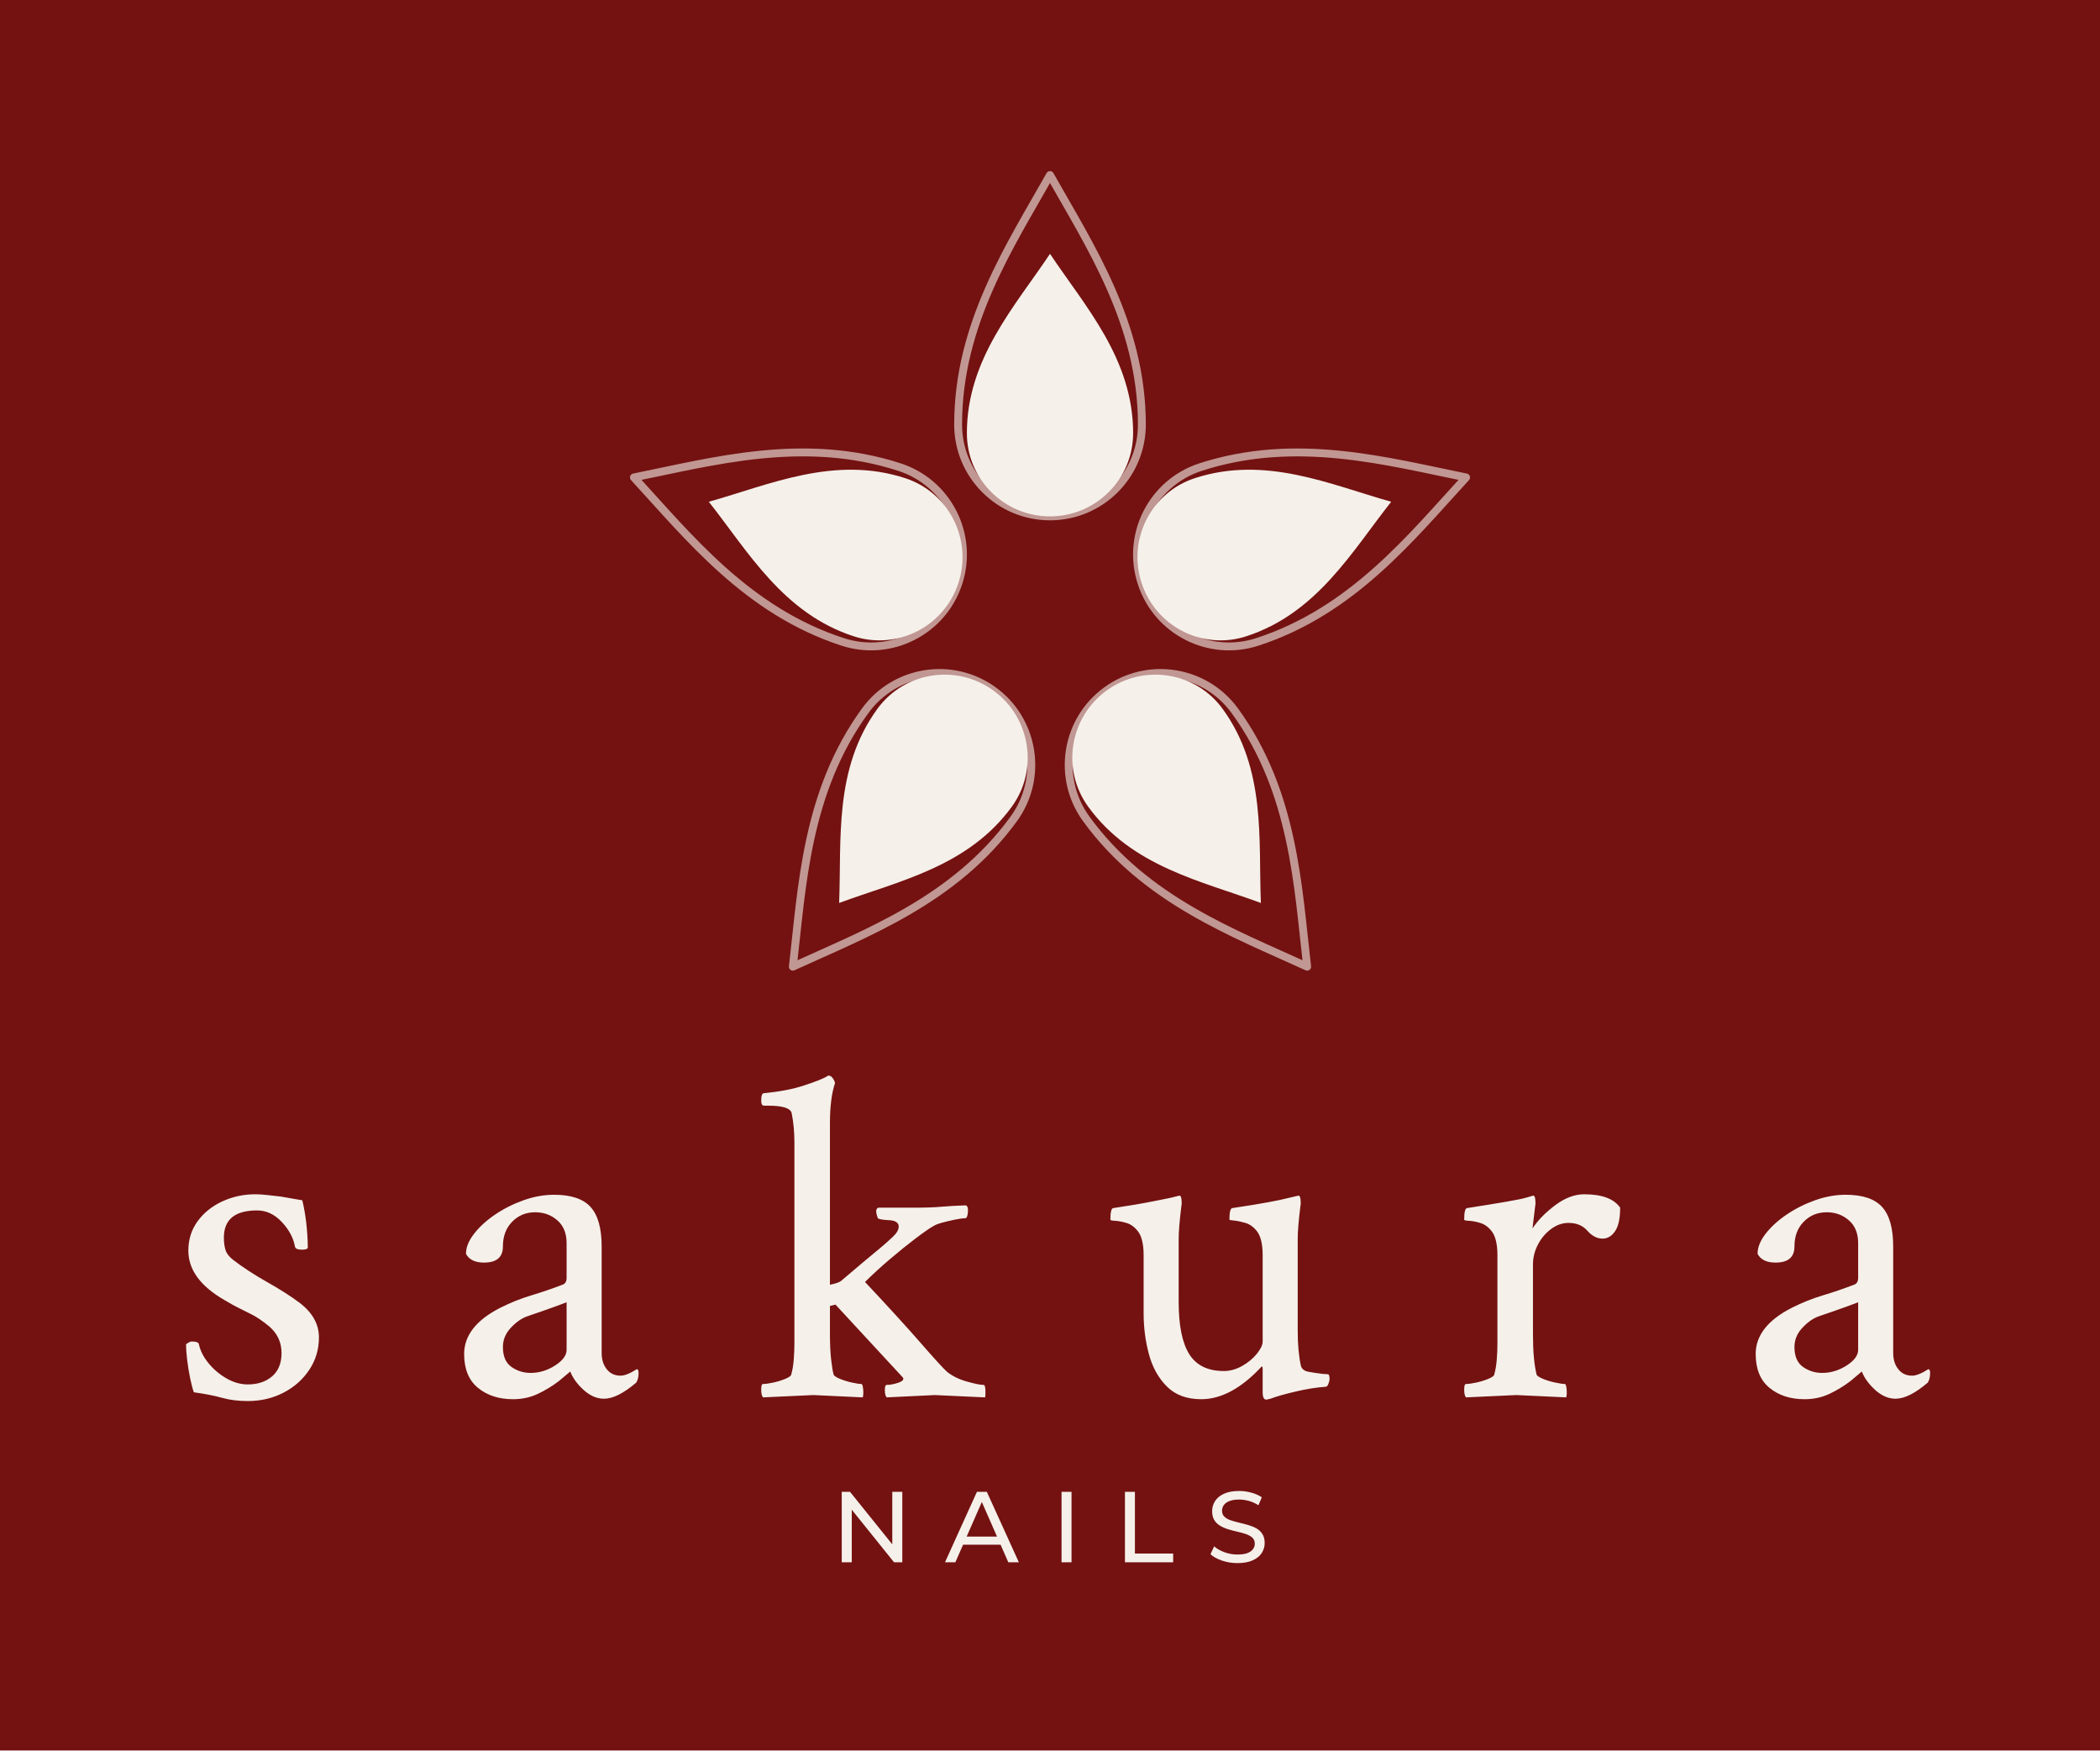
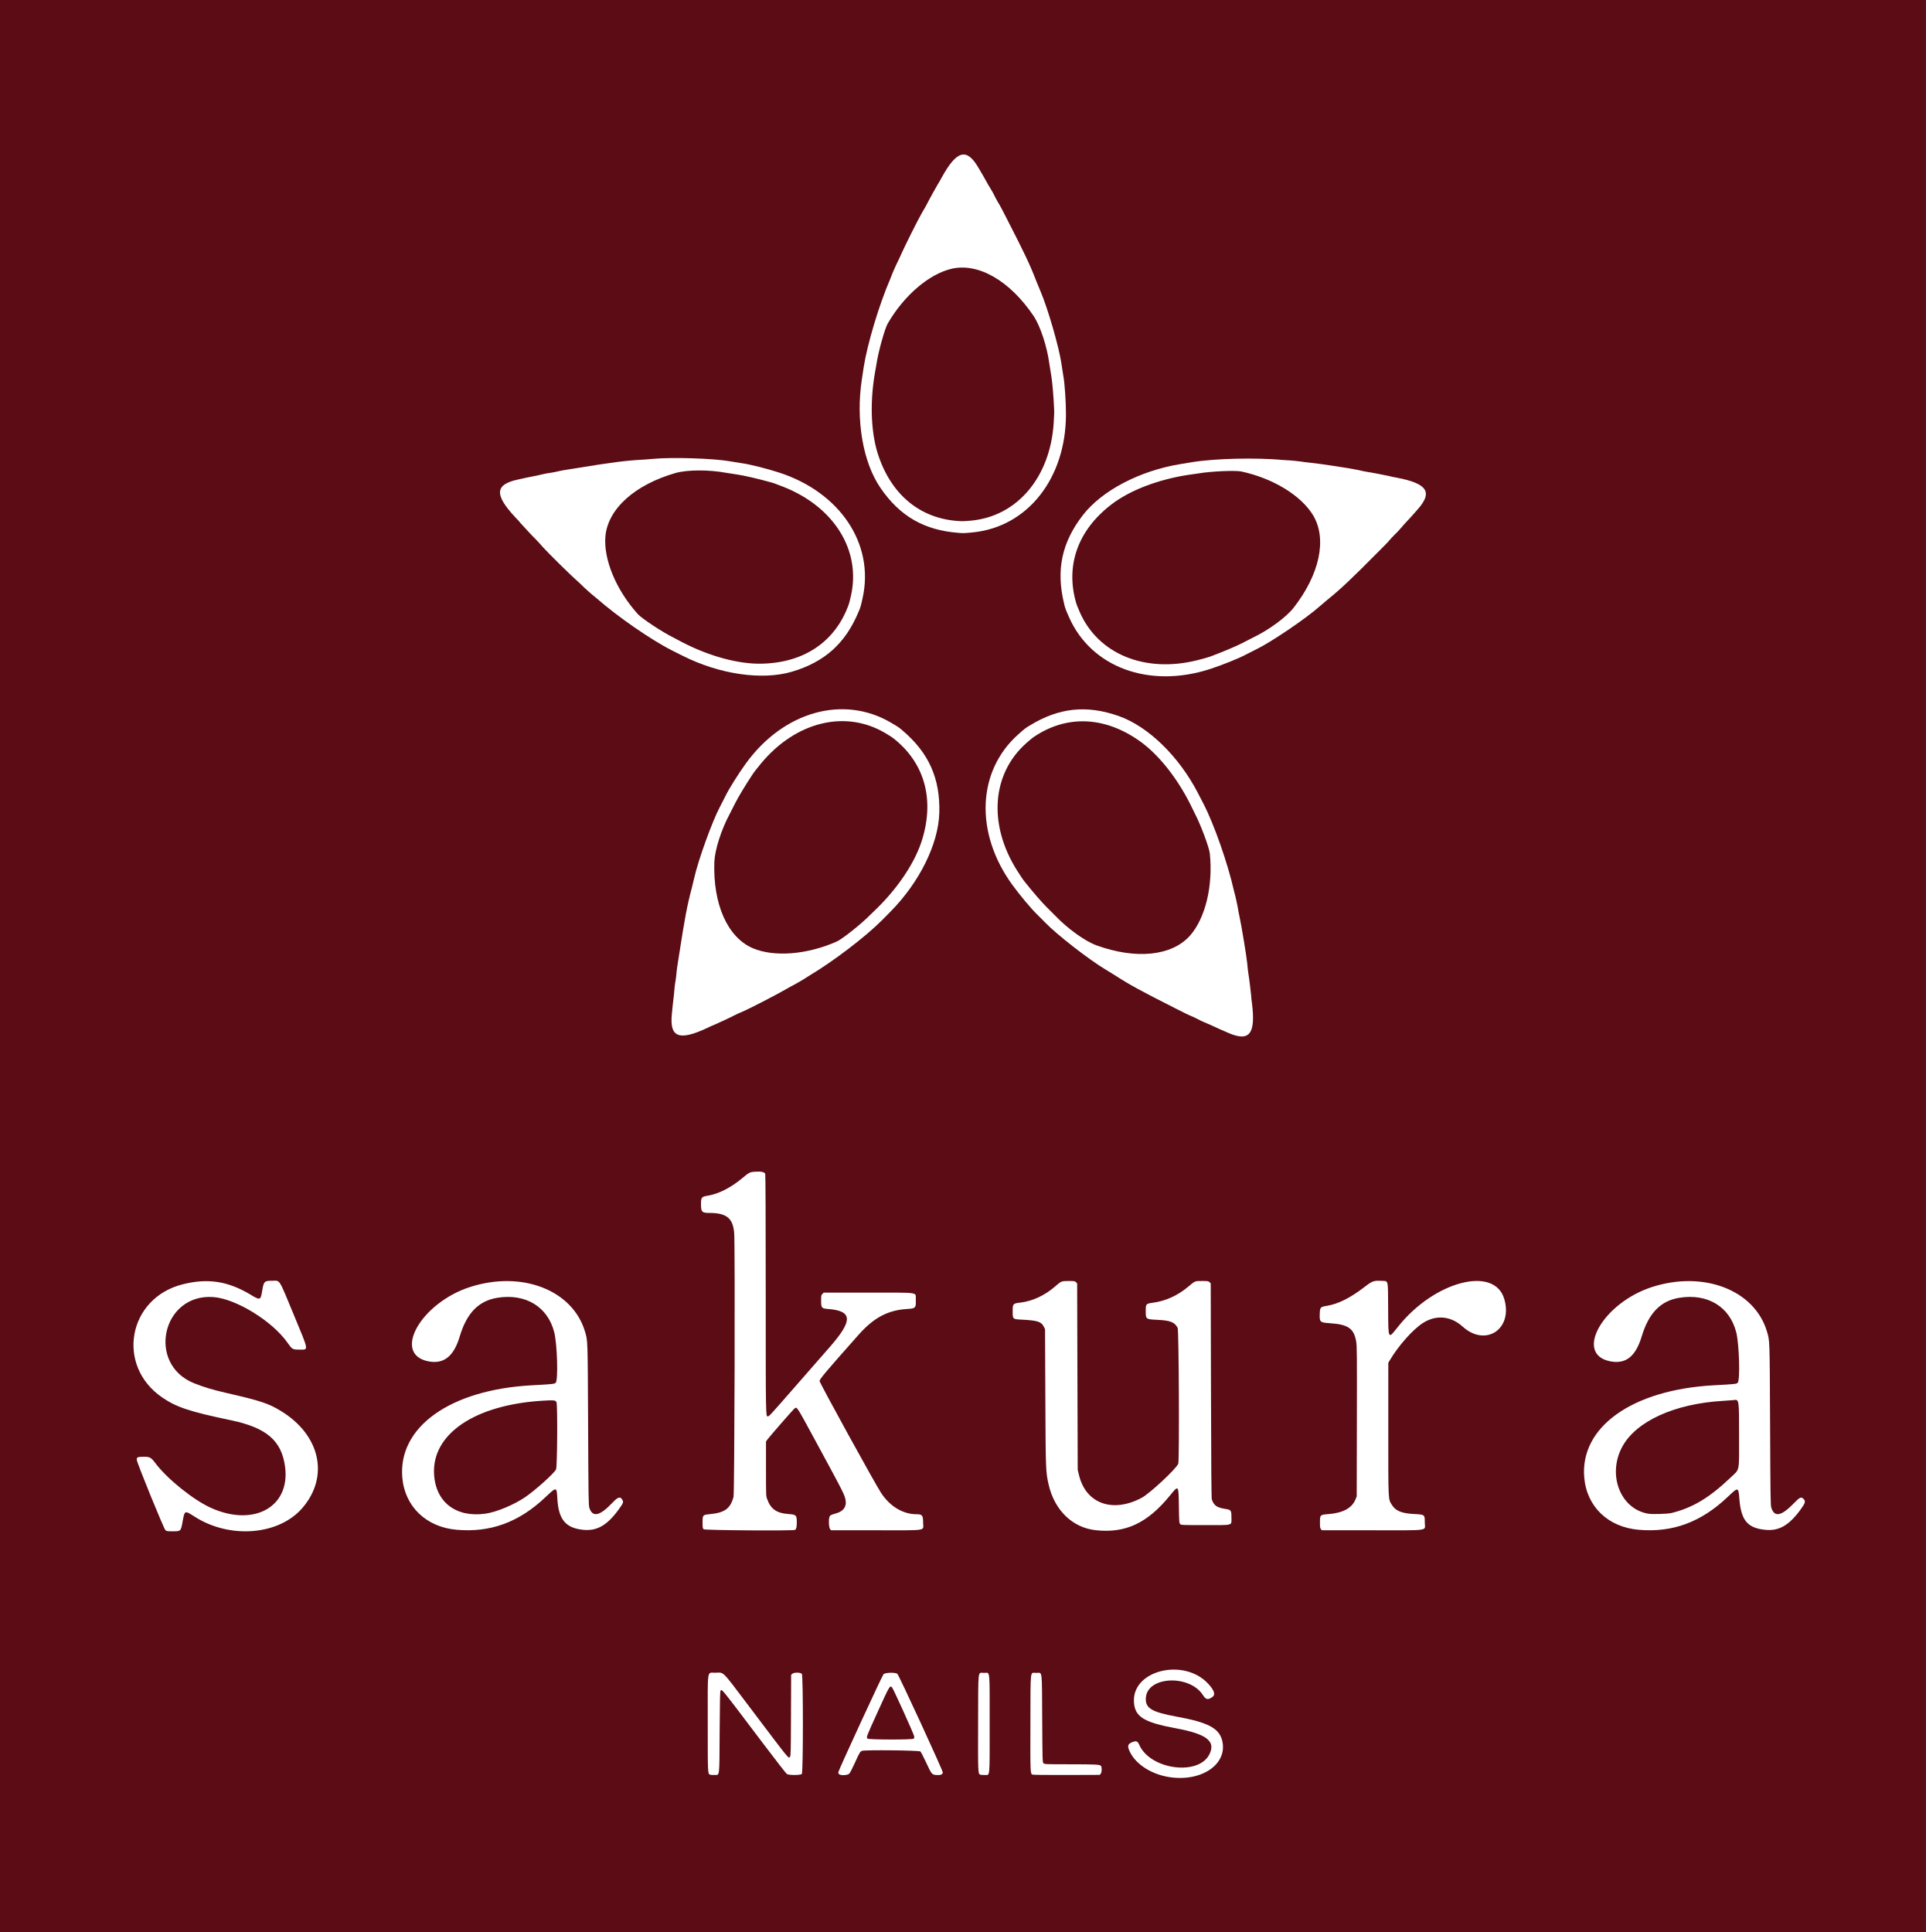
- <svg xmlns="http://www.w3.org/2000/svg" viewBox="-240 -140 480 400" width="480" height="400">
-   <rect x="-240" y="-140" width="480" height="400" fill="#741211" />
-   <g>
-     <path transform="rotate(0)" d="M0,-100 C9,-84 21,-66 21,-43 A21,21 0 0 1 -21,-43 C-21,-66 -9,-84 0,-100 Z" fill="none" stroke="#F5F0EA" stroke-opacity="0.6" stroke-width="1.8" stroke-linejoin="round" />
-     <path transform="rotate(0)" d="M0,-82 C8,-70 19,-58 19,-41 A19,19 0 0 1 -19,-41 C-19,-58 -8,-70 0,-82 Z" fill="#F5F0EA" />
-     <path transform="rotate(72)" d="M0,-100 C9,-84 21,-66 21,-43 A21,21 0 0 1 -21,-43 C-21,-66 -9,-84 0,-100 Z" fill="none" stroke="#F5F0EA" stroke-opacity="0.6" stroke-width="1.8" stroke-linejoin="round" />
-     <path transform="rotate(72)" d="M0,-82 C8,-70 19,-58 19,-41 A19,19 0 0 1 -19,-41 C-19,-58 -8,-70 0,-82 Z" fill="#F5F0EA" />
-     <path transform="rotate(144)" d="M0,-100 C9,-84 21,-66 21,-43 A21,21 0 0 1 -21,-43 C-21,-66 -9,-84 0,-100 Z" fill="none" stroke="#F5F0EA" stroke-opacity="0.6" stroke-width="1.8" stroke-linejoin="round" />
-     <path transform="rotate(144)" d="M0,-82 C8,-70 19,-58 19,-41 A19,19 0 0 1 -19,-41 C-19,-58 -8,-70 0,-82 Z" fill="#F5F0EA" />
-     <path transform="rotate(216)" d="M0,-100 C9,-84 21,-66 21,-43 A21,21 0 0 1 -21,-43 C-21,-66 -9,-84 0,-100 Z" fill="none" stroke="#F5F0EA" stroke-opacity="0.6" stroke-width="1.8" stroke-linejoin="round" />
-     <path transform="rotate(216)" d="M0,-82 C8,-70 19,-58 19,-41 A19,19 0 0 1 -19,-41 C-19,-58 -8,-70 0,-82 Z" fill="#F5F0EA" />
-     <path transform="rotate(288)" d="M0,-100 C9,-84 21,-66 21,-43 A21,21 0 0 1 -21,-43 C-21,-66 -9,-84 0,-100 Z" fill="none" stroke="#F5F0EA" stroke-opacity="0.6" stroke-width="1.8" stroke-linejoin="round" />
-     <path transform="rotate(288)" d="M0,-82 C8,-70 19,-58 19,-41 A19,19 0 0 1 -19,-41 C-19,-58 -8,-70 0,-82 Z" fill="#F5F0EA" />
+ <svg xmlns="http://www.w3.org/2000/svg" viewBox="380 335 1240 1244" width="1240" height="1244">
+   <rect x="380" y="335" width="1240" height="1244" fill="#5C0C14" />
+   <g transform="translate(999.8,747.6)">
+     <path transform="rotate(0)" d="M-2.7,-69.5C-24.8,-71.2 -40.4,-80.2 -52.9,-98.4C-64.3,-115 -68.9,-142.3 -64.9,-168.4C-64.7,-169.5 -64.2,-173.1 -63.7,-176.3C-61.4,-191 -53.9,-216.1 -46.8,-232.6C-46.5,-233.4 -45.8,-235.1 -45.3,-236.4C-44.8,-237.7 -43.6,-240.3 -42.7,-242.3C-41.7,-244.2 -40.3,-247.3 -39.5,-249.1C-37.4,-253.9 -28.8,-271.1 -26.2,-275.6C-24.9,-277.7 -23.4,-280.4 -22.8,-281.6C-21.7,-283.9 -17.7,-291 -16.1,-293.8C-15.5,-294.7 -14.3,-296.7 -13.5,-298.3C-3.8,-315.9 2.6,-317.6 10.2,-304.5C11,-303.2 12.3,-300.9 13.2,-299.4C14,-298 15.1,-296.1 15.5,-295.3C15.9,-294.6 16.8,-292.9 17.6,-291.7C18.4,-290.4 19.9,-287.9 20.8,-285.9C21.8,-284 22.9,-282 23.3,-281.4C23.7,-280.9 26.1,-276.4 28.6,-271.4C39.7,-249.8 43.3,-242.3 47.6,-231.1C48.5,-228.9 49.6,-226.3 50,-225.3C54.8,-214.2 62.2,-188.5 63.6,-178.3C63.9,-176.2 64.5,-172.7 64.8,-170.6C65.7,-165.8 66.5,-154 66.5,-145.9C66.5,-104.6 41.8,-73.3 6.5,-69.8C1.5,-69.3 0.3,-69.2 -2.7,-69.5ZM5.7,-77.4C35.2,-80.3 56.3,-105.3 58.6,-140.1C58.8,-143.6 59,-147.5 58.9,-148.8C58.5,-158 57.7,-166.8 57,-170.9C56.6,-173.6 56,-177 55.8,-178.4C54.3,-189.6 50,-202.6 45.7,-209.1C30.4,-231.8 10.3,-243.4 -6.9,-239.6C-21.5,-236.3 -37.8,-222.4 -48.3,-204.2C-50.2,-200.8 -54.4,-185.9 -55.6,-177.6C-55.9,-175.7 -56.4,-172.8 -56.7,-171.3C-59.9,-151.8 -58.9,-132.4 -54,-118.5C-45,-92.6 -25.7,-77.7 -0.3,-77C0.4,-77 3.1,-77.1 5.7,-77.4Z" fill="#FFFFFF" fill-rule="evenodd" />
+     <path transform="rotate(72)" d="M-2.7,-69.5C-24.8,-71.2 -40.4,-80.2 -52.9,-98.4C-64.3,-115 -68.9,-142.3 -64.9,-168.4C-64.7,-169.5 -64.2,-173.1 -63.7,-176.3C-61.4,-191 -53.9,-216.1 -46.8,-232.6C-46.5,-233.4 -45.8,-235.1 -45.3,-236.4C-44.8,-237.7 -43.6,-240.3 -42.7,-242.3C-41.7,-244.2 -40.3,-247.3 -39.5,-249.1C-37.4,-253.9 -28.8,-271.1 -26.2,-275.6C-24.9,-277.7 -23.4,-280.4 -22.8,-281.6C-21.7,-283.9 -17.7,-291 -16.1,-293.8C-15.5,-294.7 -14.3,-296.7 -13.5,-298.3C-3.8,-315.9 2.6,-317.6 10.2,-304.5C11,-303.2 12.3,-300.9 13.2,-299.4C14,-298 15.1,-296.1 15.5,-295.3C15.9,-294.6 16.8,-292.9 17.6,-291.7C18.4,-290.4 19.9,-287.9 20.8,-285.9C21.8,-284 22.9,-282 23.3,-281.4C23.7,-280.9 26.1,-276.4 28.6,-271.4C39.7,-249.8 43.3,-242.3 47.6,-231.1C48.5,-228.9 49.6,-226.3 50,-225.3C54.8,-214.2 62.2,-188.5 63.6,-178.3C63.9,-176.2 64.5,-172.7 64.8,-170.6C65.7,-165.8 66.5,-154 66.5,-145.9C66.5,-104.6 41.8,-73.3 6.5,-69.8C1.5,-69.3 0.3,-69.2 -2.7,-69.5ZM5.7,-77.4C35.2,-80.3 56.3,-105.3 58.6,-140.1C58.8,-143.6 59,-147.5 58.9,-148.8C58.5,-158 57.7,-166.8 57,-170.9C56.6,-173.6 56,-177 55.8,-178.4C54.3,-189.6 50,-202.6 45.7,-209.1C30.4,-231.8 10.3,-243.4 -6.9,-239.6C-21.5,-236.3 -37.8,-222.4 -48.3,-204.2C-50.2,-200.8 -54.4,-185.9 -55.6,-177.6C-55.9,-175.7 -56.4,-172.8 -56.7,-171.3C-59.9,-151.8 -58.9,-132.4 -54,-118.5C-45,-92.6 -25.7,-77.7 -0.3,-77C0.4,-77 3.1,-77.1 5.7,-77.4Z" fill="#FFFFFF" fill-rule="evenodd" />
+     <path transform="rotate(144)" d="M-2.7,-69.5C-24.8,-71.2 -40.4,-80.2 -52.9,-98.4C-64.3,-115 -68.9,-142.3 -64.9,-168.4C-64.7,-169.5 -64.2,-173.1 -63.7,-176.3C-61.4,-191 -53.9,-216.1 -46.8,-232.6C-46.5,-233.4 -45.8,-235.1 -45.3,-236.4C-44.8,-237.7 -43.6,-240.3 -42.7,-242.3C-41.7,-244.2 -40.3,-247.3 -39.5,-249.1C-37.4,-253.9 -28.8,-271.1 -26.2,-275.6C-24.9,-277.7 -23.4,-280.4 -22.8,-281.6C-21.7,-283.9 -17.7,-291 -16.1,-293.8C-15.5,-294.7 -14.3,-296.7 -13.5,-298.3C-3.8,-315.9 2.6,-317.6 10.2,-304.5C11,-303.2 12.3,-300.9 13.2,-299.4C14,-298 15.1,-296.1 15.5,-295.3C15.9,-294.6 16.8,-292.9 17.6,-291.7C18.4,-290.4 19.9,-287.9 20.8,-285.9C21.8,-284 22.9,-282 23.3,-281.4C23.7,-280.9 26.1,-276.4 28.6,-271.4C39.7,-249.8 43.3,-242.3 47.6,-231.1C48.5,-228.9 49.6,-226.3 50,-225.3C54.8,-214.2 62.2,-188.5 63.6,-178.3C63.9,-176.2 64.5,-172.7 64.8,-170.6C65.7,-165.8 66.5,-154 66.5,-145.9C66.5,-104.6 41.8,-73.3 6.5,-69.8C1.5,-69.3 0.3,-69.2 -2.7,-69.5ZM5.7,-77.4C35.2,-80.3 56.3,-105.3 58.6,-140.1C58.8,-143.6 59,-147.5 58.9,-148.8C58.5,-158 57.7,-166.8 57,-170.9C56.6,-173.6 56,-177 55.8,-178.4C54.3,-189.6 50,-202.6 45.7,-209.1C30.4,-231.8 10.3,-243.4 -6.9,-239.6C-21.5,-236.3 -37.8,-222.4 -48.3,-204.2C-50.2,-200.8 -54.4,-185.9 -55.6,-177.6C-55.9,-175.7 -56.4,-172.8 -56.7,-171.3C-59.9,-151.8 -58.9,-132.4 -54,-118.5C-45,-92.6 -25.7,-77.7 -0.3,-77C0.4,-77 3.1,-77.1 5.7,-77.4Z" fill="#FFFFFF" fill-rule="evenodd" />
+     <path transform="rotate(216)" d="M-2.7,-69.5C-24.8,-71.2 -40.4,-80.2 -52.9,-98.4C-64.3,-115 -68.9,-142.3 -64.9,-168.4C-64.7,-169.5 -64.2,-173.1 -63.7,-176.3C-61.4,-191 -53.9,-216.1 -46.8,-232.6C-46.5,-233.4 -45.8,-235.1 -45.3,-236.4C-44.8,-237.7 -43.6,-240.3 -42.7,-242.3C-41.7,-244.2 -40.3,-247.3 -39.5,-249.1C-37.4,-253.9 -28.8,-271.1 -26.2,-275.6C-24.9,-277.7 -23.4,-280.4 -22.8,-281.6C-21.7,-283.9 -17.7,-291 -16.1,-293.8C-15.5,-294.7 -14.3,-296.7 -13.5,-298.3C-3.8,-315.9 2.6,-317.6 10.2,-304.5C11,-303.2 12.3,-300.9 13.2,-299.4C14,-298 15.1,-296.1 15.5,-295.3C15.9,-294.6 16.8,-292.9 17.6,-291.7C18.4,-290.4 19.9,-287.9 20.8,-285.9C21.8,-284 22.9,-282 23.3,-281.4C23.7,-280.9 26.1,-276.4 28.6,-271.4C39.7,-249.8 43.3,-242.3 47.6,-231.1C48.5,-228.9 49.6,-226.3 50,-225.3C54.8,-214.2 62.2,-188.5 63.6,-178.3C63.9,-176.2 64.5,-172.7 64.8,-170.6C65.7,-165.8 66.5,-154 66.5,-145.9C66.5,-104.6 41.8,-73.3 6.5,-69.8C1.5,-69.3 0.3,-69.2 -2.7,-69.5ZM5.7,-77.4C35.2,-80.3 56.3,-105.3 58.6,-140.1C58.8,-143.6 59,-147.5 58.9,-148.8C58.5,-158 57.7,-166.8 57,-170.9C56.6,-173.6 56,-177 55.8,-178.4C54.3,-189.6 50,-202.6 45.7,-209.1C30.4,-231.8 10.3,-243.4 -6.9,-239.6C-21.5,-236.3 -37.8,-222.4 -48.3,-204.2C-50.2,-200.8 -54.4,-185.9 -55.6,-177.6C-55.9,-175.7 -56.4,-172.8 -56.7,-171.3C-59.9,-151.8 -58.9,-132.4 -54,-118.5C-45,-92.6 -25.7,-77.7 -0.3,-77C0.4,-77 3.1,-77.1 5.7,-77.4Z" fill="#FFFFFF" fill-rule="evenodd" />
+     <path transform="rotate(288)" d="M-2.7,-69.5C-24.8,-71.2 -40.4,-80.2 -52.9,-98.4C-64.3,-115 -68.9,-142.3 -64.9,-168.4C-64.7,-169.5 -64.2,-173.1 -63.7,-176.3C-61.4,-191 -53.9,-216.1 -46.8,-232.6C-46.5,-233.4 -45.8,-235.1 -45.3,-236.4C-44.8,-237.7 -43.6,-240.3 -42.7,-242.3C-41.7,-244.2 -40.3,-247.3 -39.5,-249.1C-37.4,-253.9 -28.8,-271.1 -26.2,-275.6C-24.9,-277.7 -23.4,-280.4 -22.8,-281.6C-21.7,-283.9 -17.7,-291 -16.1,-293.8C-15.5,-294.7 -14.3,-296.7 -13.5,-298.3C-3.8,-315.9 2.6,-317.6 10.2,-304.5C11,-303.2 12.3,-300.9 13.2,-299.4C14,-298 15.1,-296.1 15.5,-295.3C15.9,-294.6 16.8,-292.9 17.6,-291.7C18.4,-290.4 19.9,-287.9 20.8,-285.9C21.8,-284 22.9,-282 23.3,-281.4C23.7,-280.9 26.1,-276.4 28.6,-271.4C39.7,-249.8 43.3,-242.3 47.6,-231.1C48.5,-228.9 49.6,-226.3 50,-225.3C54.8,-214.2 62.2,-188.5 63.6,-178.3C63.9,-176.2 64.5,-172.7 64.8,-170.6C65.7,-165.8 66.5,-154 66.5,-145.9C66.5,-104.6 41.8,-73.3 6.5,-69.8C1.5,-69.3 0.3,-69.2 -2.7,-69.5ZM5.7,-77.4C35.2,-80.3 56.3,-105.3 58.6,-140.1C58.8,-143.6 59,-147.5 58.9,-148.8C58.5,-158 57.7,-166.8 57,-170.9C56.6,-173.6 56,-177 55.8,-178.4C54.3,-189.6 50,-202.6 45.7,-209.1C30.4,-231.8 10.3,-243.4 -6.9,-239.6C-21.5,-236.3 -37.8,-222.4 -48.3,-204.2C-50.2,-200.8 -54.4,-185.9 -55.6,-177.6C-55.9,-175.7 -56.4,-172.8 -56.7,-171.3C-59.9,-151.8 -58.9,-132.4 -54,-118.5C-45,-92.6 -25.7,-77.7 -0.3,-77C0.4,-77 3.1,-77.1 5.7,-77.4Z" fill="#FFFFFF" fill-rule="evenodd" />
  </g>
-   <path d="M-183.35 180.16Q-186.62 180.16 -189.25 179.42Q-191.89 178.68 -195.69 178.16Q-196.11 177.00 -196.53 174.99Q-196.95 172.99 -197.22 170.77Q-197.48 168.56 -197.48 167.19Q-196.64 166.55 -196.21 166.55Q-194.63 166.55 -194.53 167.19Q-194.10 169.30 -192.42 171.41Q-190.73 173.52 -188.30 174.94Q-185.88 176.36 -183.35 176.36Q-179.97 176.36 -177.81 174.52Q-175.65 172.67 -175.65 169.19Q-175.65 165.50 -178.50 163.07Q-180.71 161.28 -182.24 160.49Q-183.77 159.70 -185.19 159.01Q-186.62 158.33 -188.73 157.06Q-196.95 152.32 -196.95 145.78Q-196.95 141.98 -194.84 139.08Q-192.73 136.18 -189.20 134.54Q-185.67 132.91 -181.66 132.91Q-180.50 132.91 -179.02 133.07Q-177.55 133.23 -175.75 133.44Q-173.96 133.75 -172.80 133.96Q-171.64 134.18 -170.90 134.28Q-169.74 139.13 -169.64 145.04Q-169.64 145.57 -171.01 145.57Q-172.48 145.57 -172.59 144.83Q-173.12 141.88 -175.59 139.24Q-178.07 136.60 -181.24 136.60Q-188.83 136.60 -188.83 142.82Q-188.83 144.41 -188.46 145.62Q-188.09 146.83 -186.72 147.89Q-183.45 150.42 -178.97 152.95Q-174.49 155.48 -171.53 157.70Q-167.10 161.07 -167.10 165.61Q-167.10 169.72 -169.32 173.04Q-171.53 176.36 -175.23 178.26Q-178.92 180.16 -183.35 180.16Z M-122.73 179.74Q-127.58 179.74 -130.74 177.15Q-133.91 174.57 -133.91 169.40Q-133.91 163.07 -125.68 158.86Q-122.09 157.06 -118.56 156.01Q-115.03 154.95 -111.44 153.58Q-110.49 153.27 -110.49 152.00V144.09Q-110.49 140.71 -112.60 138.87Q-114.71 137.02 -117.67 137.02Q-120.83 137.02 -122.94 139.19Q-125.05 141.35 -125.05 144.83Q-125.05 148.52 -129.37 148.52Q-132.43 148.52 -133.49 146.52Q-133.49 144.30 -131.64 141.93Q-129.79 139.55 -126.84 137.55Q-123.89 135.55 -120.35 134.28Q-116.82 133.02 -113.34 133.02Q-107.54 133.02 -105.01 135.81Q-102.48 138.61 -102.48 144.83V169.19Q-102.48 171.41 -101.32 172.88Q-100.16 174.36 -98.15 174.36Q-96.78 174.36 -94.46 172.88Q-94.04 172.88 -94.04 173.73Q-94.04 175.10 -94.57 175.94Q-98.89 179.63 -101.95 179.63Q-104.38 179.63 -106.59 177.63Q-108.81 175.62 -109.65 173.41Q-110.18 173.83 -110.97 174.52Q-111.76 175.20 -112.29 175.62Q-114.50 177.31 -117.09 178.53Q-119.67 179.74 -122.73 179.74ZM-118.72 173.73Q-115.77 173.73 -113.13 172.04Q-110.49 170.35 -110.49 168.45V157.59Q-113.24 158.64 -115.71 159.49Q-118.19 160.33 -119.67 160.86Q-121.57 161.60 -123.31 163.50Q-125.05 165.39 -125.05 167.82Q-125.05 170.98 -123.10 172.36Q-121.15 173.73 -118.72 173.73Z M-65.59 179.32Q-66.01 178.89 -66.01 177.52Q-66.01 176.26 -65.59 176.26Q-64.75 176.26 -63.27 175.94Q-61.79 175.62 -60.53 175.10Q-59.26 174.57 -59.16 174.15Q-58.73 172.67 -58.58 170.77Q-58.42 168.88 -58.42 166.77V121.10Q-58.42 117.51 -59.05 114.35Q-59.47 112.66 -64.43 112.66H-65.38Q-66.01 112.66 -66.01 111.50Q-66.01 109.81 -65.38 109.81Q-60.00 109.29 -56.31 108.07Q-52.62 106.86 -51.25 106.12L-50.72 105.80H-50.51Q-50.08 105.80 -49.66 106.38Q-49.24 106.96 -49.14 107.49Q-50.30 110.97 -50.30 116.67V153.58Q-48.19 153.16 -47.66 152.63L-42.81 148.52L-39.01 145.36Q-37.22 143.88 -35.90 142.61Q-34.58 141.35 -34.58 140.29Q-34.58 138.92 -36.90 138.82Q-39.01 138.71 -39.33 138.39Q-40.17 136.29 -39.22 135.97H-30.89Q-27.20 135.97 -24.88 135.76Q-22.56 135.55 -19.29 135.44Q-18.66 135.55 -18.76 136.97Q-18.87 138.39 -19.39 138.39Q-20.24 138.39 -21.77 138.71Q-23.30 139.03 -24.67 139.40Q-26.04 139.77 -26.67 140.19Q-27.83 140.82 -30.63 142.93Q-33.42 145.04 -36.58 147.73Q-39.75 150.42 -42.28 152.95Q-34.16 161.60 -29.57 166.87Q-24.98 172.14 -23.61 173.41Q-21.82 174.89 -19.08 175.68Q-16.33 176.47 -15.17 176.47Q-14.75 176.47 -14.75 178.16Q-14.75 179.21 -14.86 179.32L-26.35 178.79L-37.32 179.32Q-37.75 178.89 -37.75 177.63Q-37.75 176.47 -37.32 176.47Q-36.27 176.47 -34.90 176.05Q-33.53 175.62 -33.53 175.10Q-33.53 174.89 -33.63 174.78L-49.03 158.12L-50.30 158.43V164.76Q-50.30 168.24 -50.03 170.62Q-49.77 172.99 -49.45 174.15Q-49.24 174.57 -47.98 175.10Q-46.71 175.62 -45.23 175.94Q-43.76 176.26 -43.12 176.26Q-42.81 176.26 -42.70 177.52Q-42.60 178.79 -42.81 179.32L-54.09 178.79Z M49.45 179.84Q48.61 179.84 48.61 178.16V172.78Q48.61 172.25 48.40 172.25Q41.44 179.74 34.58 179.74Q29.62 179.74 26.72 176.84Q23.82 173.94 22.61 169.46Q21.40 164.97 21.40 160.12V146.83Q21.40 142.82 19.92 141.14Q18.87 139.87 17.44 139.45Q16.02 139.03 14.91 138.97Q13.80 138.92 13.80 138.71Q13.80 136.18 14.44 136.07Q20.03 135.23 23.45 134.54Q26.88 133.86 27.41 133.75L29.52 133.23Q29.94 133.12 30.05 134.07Q30.15 135.02 30.05 135.44Q29.41 140.50 29.41 143.25V157.48Q29.41 165.61 31.84 169.46Q34.26 173.30 39.75 173.30Q41.86 173.30 43.92 172.14Q45.97 170.98 47.29 169.35Q48.61 167.71 48.61 166.55V146.83Q48.61 142.82 47.13 141.14Q46.08 139.87 44.65 139.45Q43.23 139.03 42.12 138.92Q41.01 138.82 41.01 138.71Q41.01 136.18 41.65 136.07Q47.24 135.23 50.03 134.70Q52.83 134.18 54.51 133.75L56.73 133.23Q57.15 133.12 57.26 134.07Q57.36 135.02 57.26 135.44Q56.62 140.50 56.62 143.04V164.13Q56.62 168.88 57.36 172.14Q57.68 173.20 59.05 173.46Q60.42 173.73 62.21 173.94L63.59 174.04Q63.90 174.15 63.90 175.20Q63.90 175.52 63.64 176.21Q63.37 176.89 63.06 176.89Q59.89 177.10 56.10 178.00Q52.30 178.89 50.40 179.63Z M95.09 179.32Q94.67 178.89 94.67 177.52Q94.67 176.26 95.09 176.26Q95.94 176.26 97.42 175.94Q98.89 175.62 100.16 175.10Q101.42 174.57 101.53 174.15Q101.95 172.67 102.11 170.77Q102.27 168.88 102.27 166.77V146.83Q102.27 142.82 100.79 141.14Q99.74 139.87 98.31 139.45Q96.89 139.03 95.78 138.97Q94.67 138.92 94.67 138.71Q94.67 136.18 95.31 136.07Q106.80 134.28 108.59 133.75L110.39 133.23Q110.81 133.12 110.92 134.07Q111.02 135.02 110.92 135.44L110.28 140.71Q112.18 137.87 115.50 135.39Q118.83 132.91 122.09 132.91Q128.21 132.91 130.32 135.97Q130.32 139.66 129.16 141.35Q128.00 143.04 126.31 143.04Q124.42 143.04 122.83 141.24Q121.25 139.45 118.51 139.45Q116.40 139.45 114.50 140.87Q112.60 142.30 111.50 144.46Q110.39 146.62 110.39 148.94V164.76Q110.39 167.82 110.60 170.14Q110.81 172.46 111.23 174.15Q111.44 174.57 112.71 175.10Q113.97 175.62 115.50 175.94Q117.03 176.26 117.67 176.26Q117.98 176.26 118.09 177.52Q118.19 178.79 117.98 179.32L106.59 178.79Z M172.48 179.74Q167.63 179.74 164.47 177.15Q161.30 174.57 161.30 169.40Q161.30 163.07 169.53 158.86Q173.12 157.06 176.65 156.01Q180.18 154.95 183.77 153.58Q184.72 153.27 184.72 152.00V144.09Q184.72 140.71 182.61 138.87Q180.50 137.02 177.55 137.02Q174.38 137.02 172.27 139.19Q170.16 141.35 170.16 144.83Q170.16 148.52 165.84 148.52Q162.78 148.52 161.73 146.52Q161.73 144.30 163.57 141.93Q165.42 139.55 168.37 137.55Q171.32 135.55 174.86 134.28Q178.39 133.02 181.87 133.02Q187.67 133.02 190.20 135.81Q192.73 138.61 192.73 144.83V169.19Q192.73 171.41 193.89 172.88Q195.05 174.36 197.06 174.36Q198.43 174.36 200.75 172.88Q201.17 172.88 201.17 173.73Q201.17 175.10 200.64 175.94Q196.32 179.63 193.26 179.63Q190.84 179.63 188.62 177.63Q186.41 175.62 185.56 173.41Q185.03 173.83 184.24 174.52Q183.45 175.20 182.93 175.62Q180.71 177.31 178.13 178.53Q175.54 179.74 172.48 179.74ZM176.49 173.73Q179.44 173.73 182.08 172.04Q184.72 170.35 184.72 168.45V157.59Q181.98 158.64 179.50 159.49Q177.02 160.33 175.54 160.86Q173.64 161.60 171.90 163.50Q170.16 165.39 170.16 167.82Q170.16 170.98 172.11 172.36Q174.07 173.73 176.49 173.73Z" fill="#F5F0EA" />
-   <path d="M-47.60 217.00V200.90H-45.71L-35.07 214.12H-36.05V200.90H-33.76V217.00H-35.65L-46.28 203.78H-45.31V217.00Z M-24.00 217.00 -16.70 200.90H-14.44L-7.12 217.00H-9.53L-16.04 202.18H-15.12L-21.63 217.00ZM-20.90 212.98 -20.26 211.13H-11.21L-10.55 212.98Z M2.64 217.00V200.90H4.92V217.00Z M17.13 217.00V200.90H19.41V215.01H28.15V217.00Z M42.84 217.19Q40.99 217.19 39.32 216.62Q37.64 216.05 36.68 215.16L37.52 213.37Q38.44 214.17 39.86 214.70Q41.29 215.23 42.84 215.23Q44.23 215.23 45.11 214.91Q45.98 214.58 46.39 214.01Q46.81 213.45 46.81 212.75Q46.81 211.91 46.28 211.41Q45.74 210.90 44.88 210.59Q44.02 210.29 42.98 210.05Q41.93 209.82 40.89 209.51Q39.85 209.21 38.99 208.72Q38.12 208.23 37.59 207.42Q37.06 206.61 37.06 205.33Q37.06 204.07 37.72 203.03Q38.38 201.98 39.75 201.35Q41.12 200.71 43.24 200.71Q44.64 200.71 46.02 201.09Q47.40 201.46 48.41 202.15L47.65 203.97Q46.61 203.30 45.46 202.98Q44.30 202.67 43.22 202.67Q41.87 202.67 41.00 203.02Q40.13 203.36 39.73 203.94Q39.32 204.51 39.32 205.23Q39.32 206.07 39.86 206.58Q40.39 207.09 41.25 207.39Q42.11 207.68 43.16 207.93Q44.20 208.17 45.24 208.47Q46.29 208.77 47.15 209.24Q48.01 209.72 48.54 210.53Q49.07 211.34 49.07 212.60Q49.07 213.83 48.40 214.88Q47.73 215.92 46.35 216.55Q44.96 217.19 42.84 217.19Z" fill="#F5F0EA" />
+   <path d="M486.50,1320.25C485.47,1319.36 468.39,1277.46 468.09,1275.09C467.87,1273.30 468.51,1273.00 472.61,1273.00C476.53,1273.00 477.26,1273.42 480.21,1277.33C487.72,1287.30 504.48,1300.77 515.72,1305.86C543.39,1318.39 566.96,1305.38 563.54,1279.45C561.31,1262.61 551.64,1254.29 528.71,1249.49C502.01,1243.90 493.56,1241.09 484.33,1234.74C454.50,1214.22 462.39,1170.85 497.57,1161.97C513.78,1157.87 526.83,1159.88 541.50,1168.73C547.56,1172.39 547.79,1172.30 548.83,1166.00C549.81,1160.07 550.21,1159.67 555.17,1159.67C560.55,1159.67 559.18,1157.52 569.15,1181.58C579.09,1205.55 578.83,1204.00 572.79,1204.00C568.34,1204.00 568.14,1203.89 565.16,1199.63C555.30,1185.56 531.76,1171.11 517.13,1170.15C484.27,1168.00 474.33,1213.48 505.01,1225.68C511.47,1228.25 517.04,1229.91 526.33,1232.04C547.82,1236.97 553.00,1238.69 560.96,1243.58C586.24,1259.06 592.11,1285.68 574.72,1305.93C559.66,1323.48 528.22,1326.10 505.56,1311.71C498.74,1307.38 498.94,1307.30 497.52,1315.00C496.43,1320.97 496.40,1321.00 491.17,1321.00C487.71,1321.00 487.29,1320.93 486.50,1320.25ZM1085.50,1320.29C1070.54,1318.67 1058.97,1307.50 1055.16,1291.00C1053.28,1282.82 1053.23,1281.53 1053.02,1234.17L1052.83,1190.83L1052.00,1189.17C1050.45,1186.08 1047.94,1185.24 1038.71,1184.76C1031.82,1184.41 1032.00,1184.56 1032.00,1179.28C1032.00,1174.47 1032.15,1174.30 1036.92,1173.74C1044.75,1172.82 1052.67,1169.14 1059.34,1163.32C1063.35,1159.83 1063.34,1159.83 1068.24,1159.83C1071.69,1159.83 1072.04,1159.89 1072.74,1160.59L1073.50,1161.35L1073.68,1221.43L1073.87,1281.50L1074.76,1285.10C1079.25,1303.19 1096.32,1309.32 1114.92,1299.51C1120.14,1296.75 1137.19,1280.90 1138.60,1277.48C1139.38,1275.62 1139.00,1191.48 1138.21,1190.00C1136.23,1186.28 1133.52,1185.22 1124.97,1184.82C1117.73,1184.48 1117.67,1184.43 1117.67,1179.23C1117.67,1174.51 1117.73,1174.44 1122.51,1173.78C1130.56,1172.68 1138.19,1169.20 1144.94,1163.56C1149.61,1159.66 1149.19,1159.84 1153.91,1159.83C1157.70,1159.83 1158.03,1159.89 1158.74,1160.59L1159.50,1161.35L1159.67,1230.43C1159.79,1280.11 1159.94,1299.79 1160.21,1300.52C1161.65,1304.45 1163.33,1305.65 1168.65,1306.53C1172.66,1307.19 1172.83,1307.41 1172.83,1311.97C1172.83,1317.53 1174.61,1317.00 1156.00,1317.00C1140.61,1317.00 1140.43,1316.99 1139.80,1316.30C1139.21,1315.65 1139.15,1314.82 1139.00,1304.82C1138.79,1290.97 1138.87,1291.07 1133.32,1297.88C1118.75,1315.77 1104.67,1322.36 1085.50,1320.29ZM673.83,1319.99C654.35,1318.24 640.61,1305.00 639.02,1286.42C636.21,1253.79 669.93,1229.79 722.50,1226.98C735.68,1226.28 737.01,1226.14 737.79,1225.36C739.45,1223.70 738.77,1200.51 736.84,1192.85C732.70,1176.41 718.35,1167.70 700.24,1170.63C688.16,1172.58 680.50,1180.45 675.99,1195.53C672.12,1208.50 665.59,1213.60 655.52,1211.50C632.42,1206.68 651.04,1173.88 682.64,1163.70C716.03,1152.95 748.70,1165.64 756.67,1192.46C758.43,1198.39 758.39,1197.17 758.64,1252.17C758.86,1299.85 758.93,1304.31 759.45,1305.90C761.51,1312.20 766.20,1311.17 774.28,1302.62C778.01,1298.69 779.45,1298.33 780.83,1300.99C781.51,1302.30 781.21,1302.98 778.16,1307.16C770.87,1317.16 764.25,1320.93 755.50,1320.04C744.16,1318.89 739.59,1313.40 738.85,1300.00C738.41,1292.19 738.40,1292.19 731.15,1299.05C714.07,1315.23 695.68,1321.95 673.83,1319.99ZM833.00,1319.67C832.41,1319.08 832.33,1318.56 832.33,1315.37C832.33,1310.48 832.39,1310.41 837.00,1309.96C846.65,1309.02 850.17,1306.45 852.26,1298.84C852.93,1296.40 853.33,1136.85 852.69,1128.95C851.91,1119.36 847.78,1116.01 836.74,1116.00C831.91,1115.99 831.33,1115.39 831.33,1110.34C831.33,1105.93 831.63,1105.57 835.91,1104.85C842.71,1103.71 850.59,1099.70 857.71,1093.76C862.44,1089.80 862.75,1089.65 866.46,1089.43C870.23,1089.21 872.23,1089.67 872.68,1090.87C872.88,1091.40 873.00,1120.46 873.00,1168.50C873.00,1246.76 873.00,1247.00 874.28,1247.00C875.21,1247.00 875.22,1246.98 892.82,1226.83C901.79,1216.57 911.36,1205.62 914.10,1202.50C929.33,1185.11 929.03,1179.06 912.87,1177.81C908.99,1177.50 908.67,1177.09 908.67,1172.50C908.67,1169.20 908.72,1168.92 909.48,1168.15L910.30,1167.33L939.11,1167.33C973.06,1167.33 969.44,1166.79 969.61,1171.89C969.79,1177.22 969.52,1177.50 963.94,1177.85C951.62,1178.62 942.58,1183.43 932.88,1194.35C911.45,1218.49 907.70,1222.95 907.68,1224.26C907.66,1225.42 943.40,1290.42 947.30,1296.33C953.00,1304.97 961.35,1310.00 969.99,1310.00C973.79,1310.00 974.33,1310.69 974.33,1315.48C974.33,1320.94 978.14,1320.33 944.05,1320.33L915.10,1320.33L914.47,1319.63C913.70,1318.78 913.38,1313.95 913.97,1311.99C914.37,1310.63 914.55,1310.53 918.66,1309.33C922.90,1308.09 925.02,1305.20 924.48,1301.40C923.94,1297.67 923.65,1297.08 905.35,1263.35C892.29,1239.29 893.25,1240.75 891.39,1242.05C890.66,1242.56 875.27,1260.22 873.99,1262.01L873.17,1263.17L873.17,1280.67C873.17,1298.06 873.17,1298.18 873.93,1300.28C876.23,1306.65 879.99,1309.31 887.46,1309.86C892.70,1310.25 893.00,1310.54 893.00,1315.38C893.00,1318.23 892.69,1319.53 891.87,1320.08C890.85,1320.76 833.69,1320.36 833.00,1319.67ZM1230.47,1319.63C1229.93,1319.03 1229.83,1318.40 1229.83,1315.31C1229.83,1310.43 1229.93,1310.33 1235.06,1309.94C1244.62,1309.22 1250.44,1306.08 1252.72,1300.43L1253.50,1298.50L1253.60,1250.17C1253.69,1206.33 1253.65,1201.54 1253.14,1198.71C1251.66,1190.36 1247.97,1187.79 1236.31,1187.01C1229.69,1186.56 1229.47,1186.35 1229.72,1180.52C1229.87,1176.80 1230.17,1176.49 1234.24,1175.83C1241.54,1174.65 1249.40,1170.72 1258.50,1163.69C1263.49,1159.84 1264.43,1159.49 1269.27,1159.73C1274.05,1159.95 1273.60,1158.18 1273.73,1177.35C1273.86,1198.11 1273.54,1197.51 1280.13,1189.23C1303.45,1159.93 1342.07,1149.82 1348.47,1171.33C1354.25,1190.74 1336.54,1202.58 1321.74,1189.22C1314.14,1182.35 1304.74,1181.45 1296.28,1186.77C1289.78,1190.85 1280.37,1201.43 1274.72,1211.00L1273.83,1212.50L1273.83,1255.17C1273.83,1303.02 1273.68,1300.00 1276.27,1304.16C1278.57,1307.85 1282.52,1309.46 1290.21,1309.85C1297.37,1310.21 1297.33,1310.19 1297.33,1315.33C1297.33,1320.98 1301.73,1320.33 1263.55,1320.33L1231.10,1320.33L1230.47,1319.63ZM1435.00,1320.01C1415.31,1318.28 1401.64,1305.17 1399.99,1286.42C1397.13,1253.88 1430.82,1229.86 1483.33,1226.98C1497.15,1226.23 1498.01,1226.14 1498.79,1225.36C1500.43,1223.72 1499.77,1200.45 1497.86,1192.91C1493.68,1176.37 1479.42,1167.69 1461.24,1170.63C1449.17,1172.58 1441.55,1180.40 1436.98,1195.51C1433.04,1208.57 1426.62,1213.58 1416.50,1211.50C1393.38,1206.74 1412.03,1173.88 1443.64,1163.70C1476.80,1153.02 1509.46,1165.56 1517.54,1192.08C1519.46,1198.39 1519.39,1196.37 1519.64,1252.17C1519.86,1299.98 1519.92,1304.31 1520.45,1305.90C1522.48,1312.09 1526.91,1311.22 1534.81,1303.08C1538.84,1298.94 1539.61,1298.58 1541.18,1300.15C1542.66,1301.63 1542.34,1302.77 1539.30,1306.95C1531.81,1317.21 1525.33,1320.94 1516.50,1320.04C1505.11,1318.89 1500.99,1313.98 1499.87,1300.23C1499.22,1292.34 1499.22,1292.34 1492.31,1298.88C1475.11,1315.19 1456.83,1321.92 1435.00,1320.01ZM692.53,1309.64C699.54,1308.67 710.87,1303.96 718.12,1299.01C724.75,1294.48 736.76,1283.70 738.00,1281.14C738.81,1279.50 739.06,1239.56 738.28,1237.84C737.70,1236.57 736.64,1236.46 729.25,1236.91C685.69,1239.59 658.04,1258.31 659.46,1284.17C660.45,1302.22 673.51,1312.29 692.53,1309.64ZM1456.23,1309.20C1469.86,1305.81 1480.52,1299.41 1494.12,1286.47C1500.27,1280.62 1499.67,1283.55 1499.67,1259.48C1499.67,1235.58 1499.73,1235.95 1495.96,1236.53C1495.52,1236.60 1492.47,1236.81 1489.17,1237.01C1458.13,1238.85 1433.43,1250.10 1424.51,1266.46C1414.63,1284.58 1423.27,1306.80 1441.31,1309.67C1444.09,1310.11 1453.79,1309.80 1456.23,1309.20Z" fill="#FFFFFF" fill-rule="evenodd" />
+   <path d="M1134.67,1479.52C1122.34,1478.12 1111.42,1471.44 1107.36,1462.82C1105.65,1459.18 1106.05,1457.86 1109.21,1456.68C1111.64,1455.77 1112.43,1456.10 1113.49,1458.50C1120.55,1474.47 1151.62,1478.67 1158.65,1464.60C1162.88,1456.13 1156.93,1451.52 1137.00,1447.82C1116.11,1443.95 1110.42,1440.29 1110.05,1430.48C1109.30,1410.25 1142.45,1402.41 1157.89,1419.17C1161.96,1423.59 1162.73,1426.29 1160.35,1427.86C1157.61,1429.67 1156.36,1429.38 1154.51,1426.49C1145.97,1413.14 1119.00,1414.21 1117.76,1427.94C1117.14,1434.82 1121.20,1437.35 1137.63,1440.35C1157.63,1443.99 1164.79,1447.72 1166.83,1455.55C1170.63,1470.14 1154.96,1481.82 1134.67,1479.52ZM837.11,1477.68C835.65,1477.06 835.67,1477.34 835.67,1444.89C835.67,1408.11 835.05,1412.22 840.58,1412.06C846.24,1411.88 844.43,1410.10 861.51,1432.71C889.38,1469.60 887.51,1467.30 888.62,1466.19C889.11,1465.69 889.18,1463.16 889.26,1439.50L889.36,1413.36L890.26,1412.65C891.42,1411.74 895.29,1411.82 896.25,1412.77C897.16,1413.69 897.15,1476.32 896.24,1477.24C895.38,1478.10 887.91,1478.12 886.61,1477.27C886.13,1476.96 879.47,1468.41 871.81,1458.27C843.35,1420.61 844.94,1422.59 843.88,1423.65C843.60,1423.93 843.45,1431.16 843.33,1450.34C843.14,1480.48 843.48,1477.73 839.92,1477.90C838.77,1477.95 837.51,1477.85 837.11,1477.68ZM920.38,1477.48C919.78,1477.04 919.64,1476.71 919.78,1476.00C920.13,1474.25 948.00,1413.85 948.85,1413.00C949.92,1411.93 956.20,1411.73 957.70,1412.72C958.63,1413.32 987.00,1474.87 987.00,1476.27C987.00,1477.48 985.62,1478.10 983.22,1477.94C980.00,1477.74 979.84,1477.56 976.36,1470.05C974.65,1466.37 972.95,1463.09 972.59,1462.76C971.77,1462.02 936.65,1461.65 934.93,1462.36C933.75,1462.85 933.29,1463.63 930.17,1470.56C928.75,1473.72 927.22,1476.64 926.77,1477.06C925.68,1478.09 921.60,1478.35 920.38,1477.48ZM1011.08,1477.67C1009.66,1477.07 1009.65,1476.82 1009.74,1444.48C1009.85,1408.52 1009.42,1412.17 1013.50,1412.17C1017.58,1412.17 1017.17,1408.43 1017.17,1445.00C1017.17,1481.23 1017.51,1477.73 1013.92,1477.90C1012.77,1477.95 1011.49,1477.85 1011.08,1477.67ZM1044.75,1477.66C1043.33,1477.08 1043.32,1476.82 1043.41,1444.48C1043.51,1408.52 1043.09,1412.17 1047.17,1412.17C1051.23,1412.17 1050.81,1408.95 1051.00,1441.48C1051.16,1468.54 1051.19,1469.62 1051.80,1470.30C1052.43,1470.99 1052.59,1471.00 1069.13,1471.01C1085.03,1471.02 1087.96,1471.16 1088.77,1471.97C1089.49,1472.69 1089.46,1476.10 1088.73,1477.00L1088.06,1477.83L1066.78,1477.90C1054.41,1477.94 1045.18,1477.84 1044.75,1477.66ZM968.15,1454.55C968.62,1454.21 968.73,1453.83 968.58,1452.97C968.33,1451.45 955.15,1422.34 954.35,1421.54C952.89,1420.07 952.90,1420.06 944.67,1438.17C937.74,1453.42 937.67,1453.62 938.52,1454.48C939.25,1455.21 967.16,1455.28 968.15,1454.55Z" fill="#FFFFFF" fill-rule="evenodd" />
</svg>
